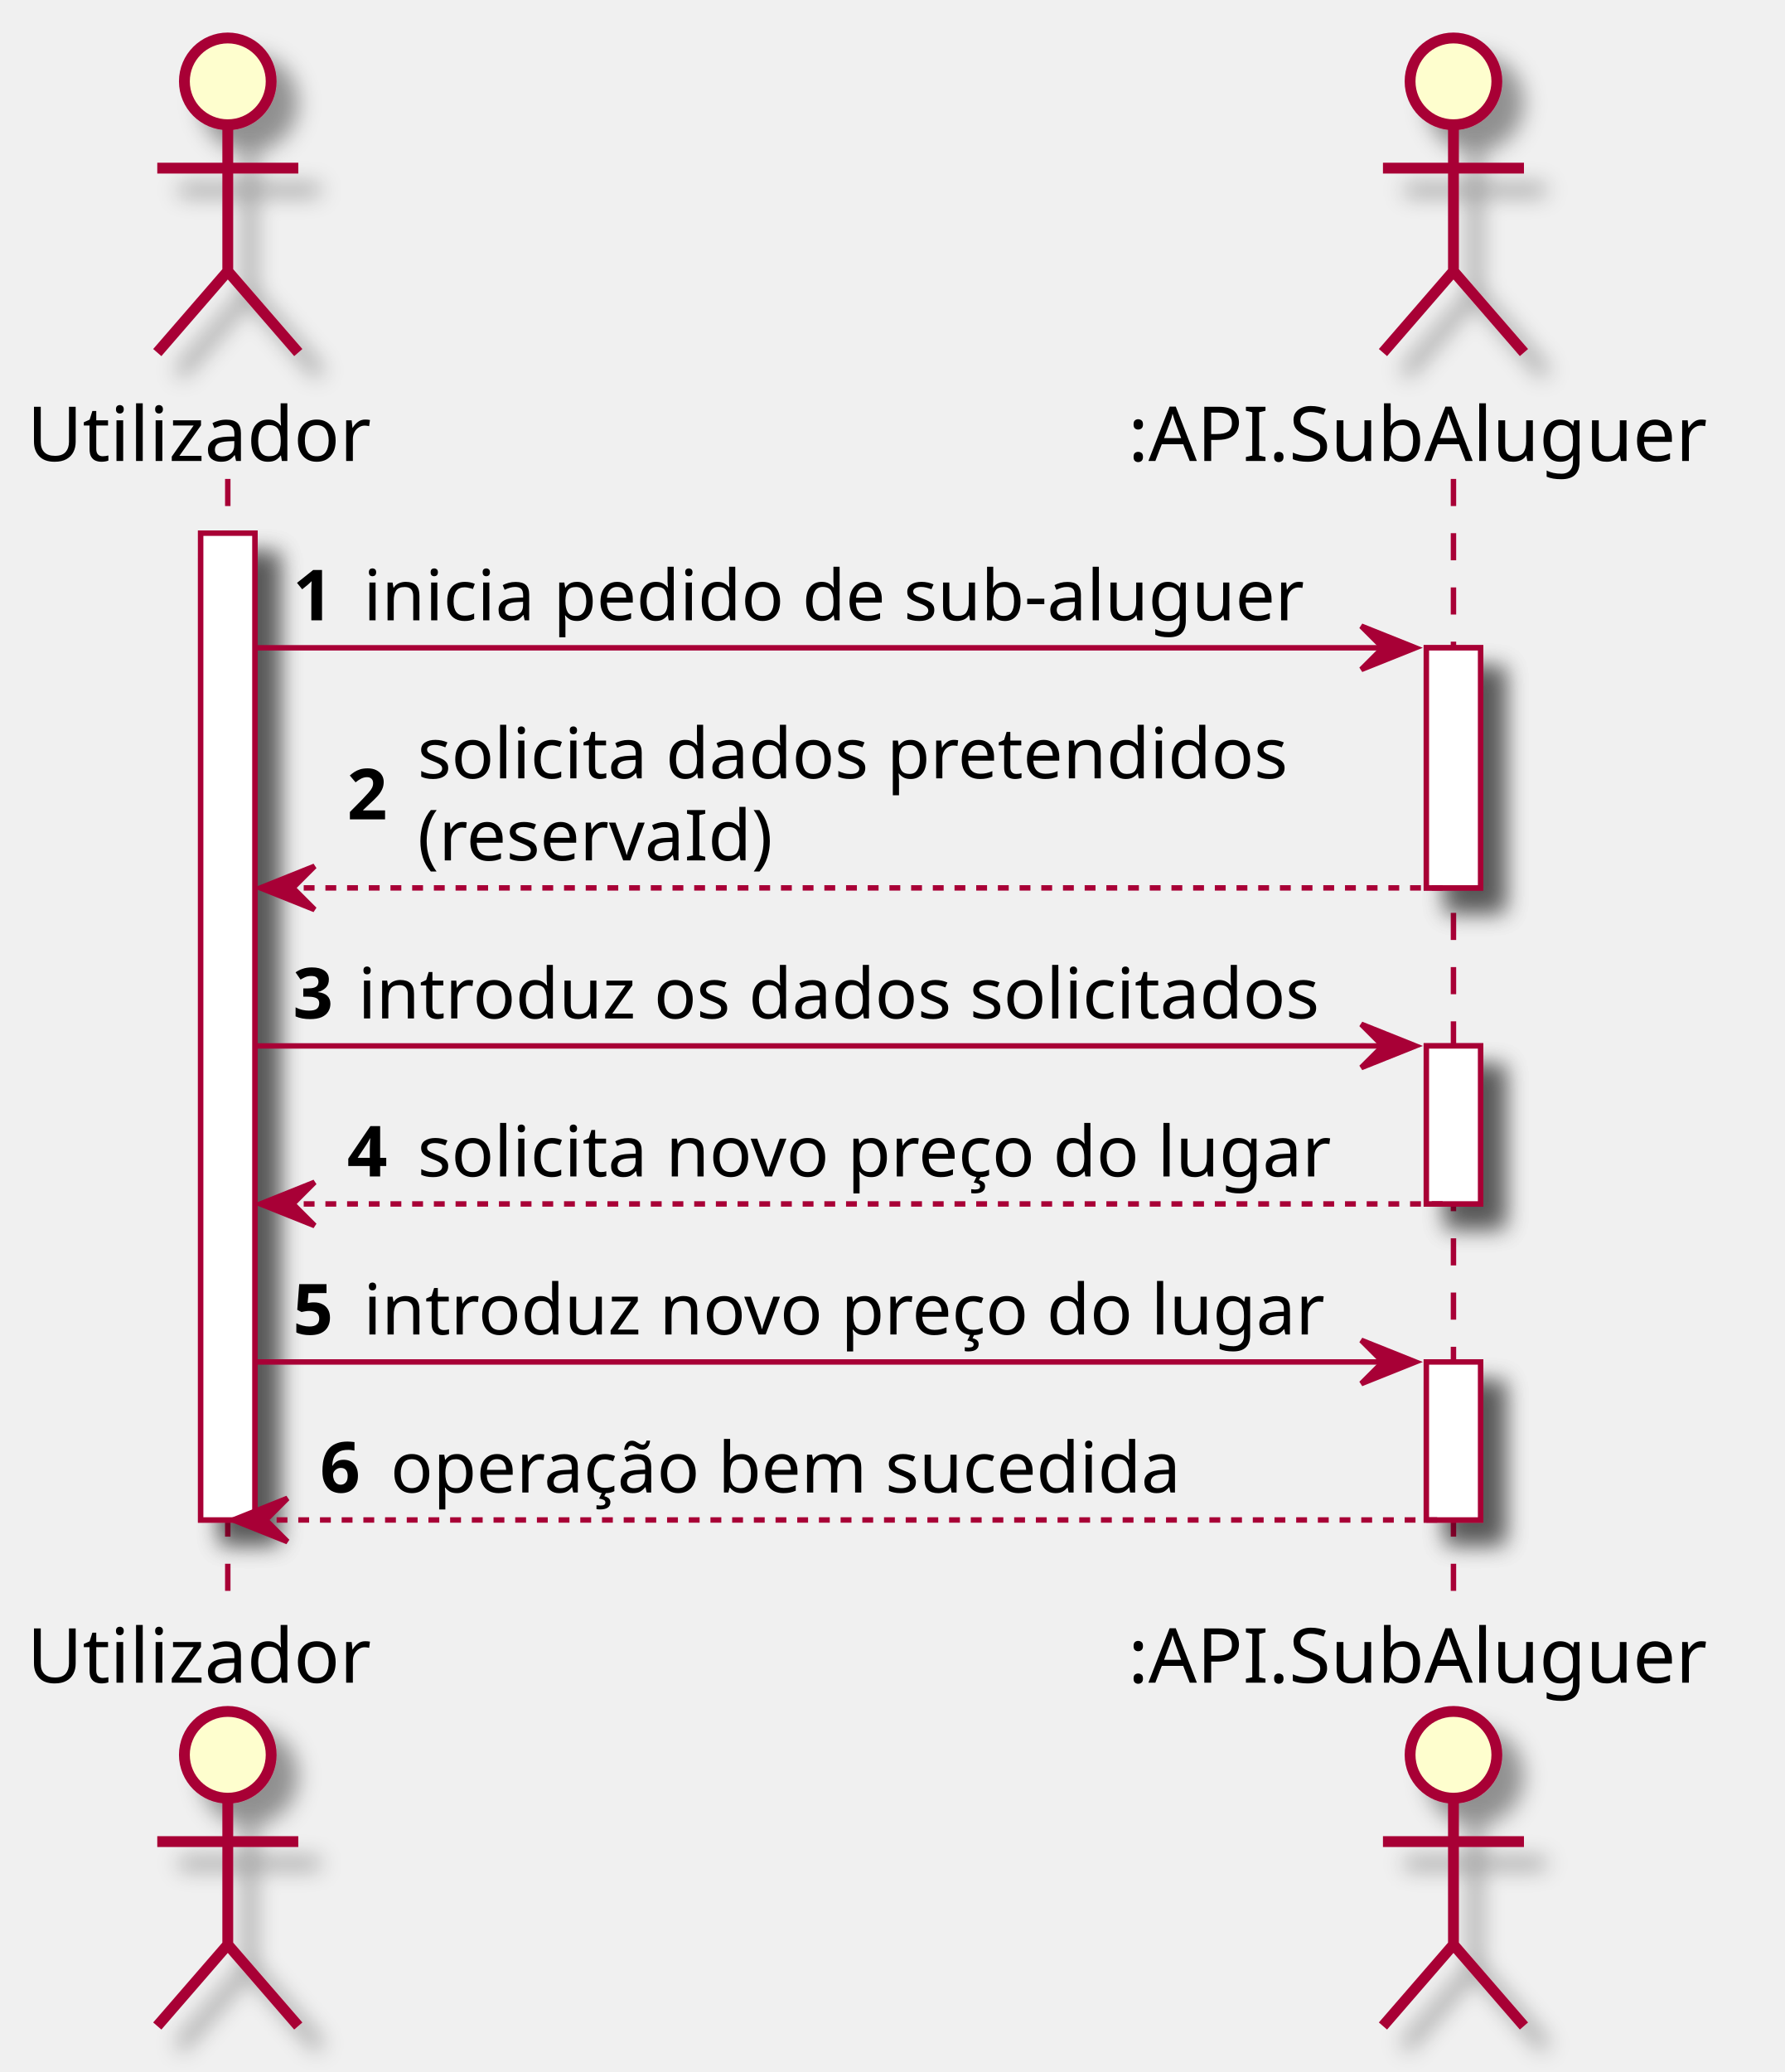
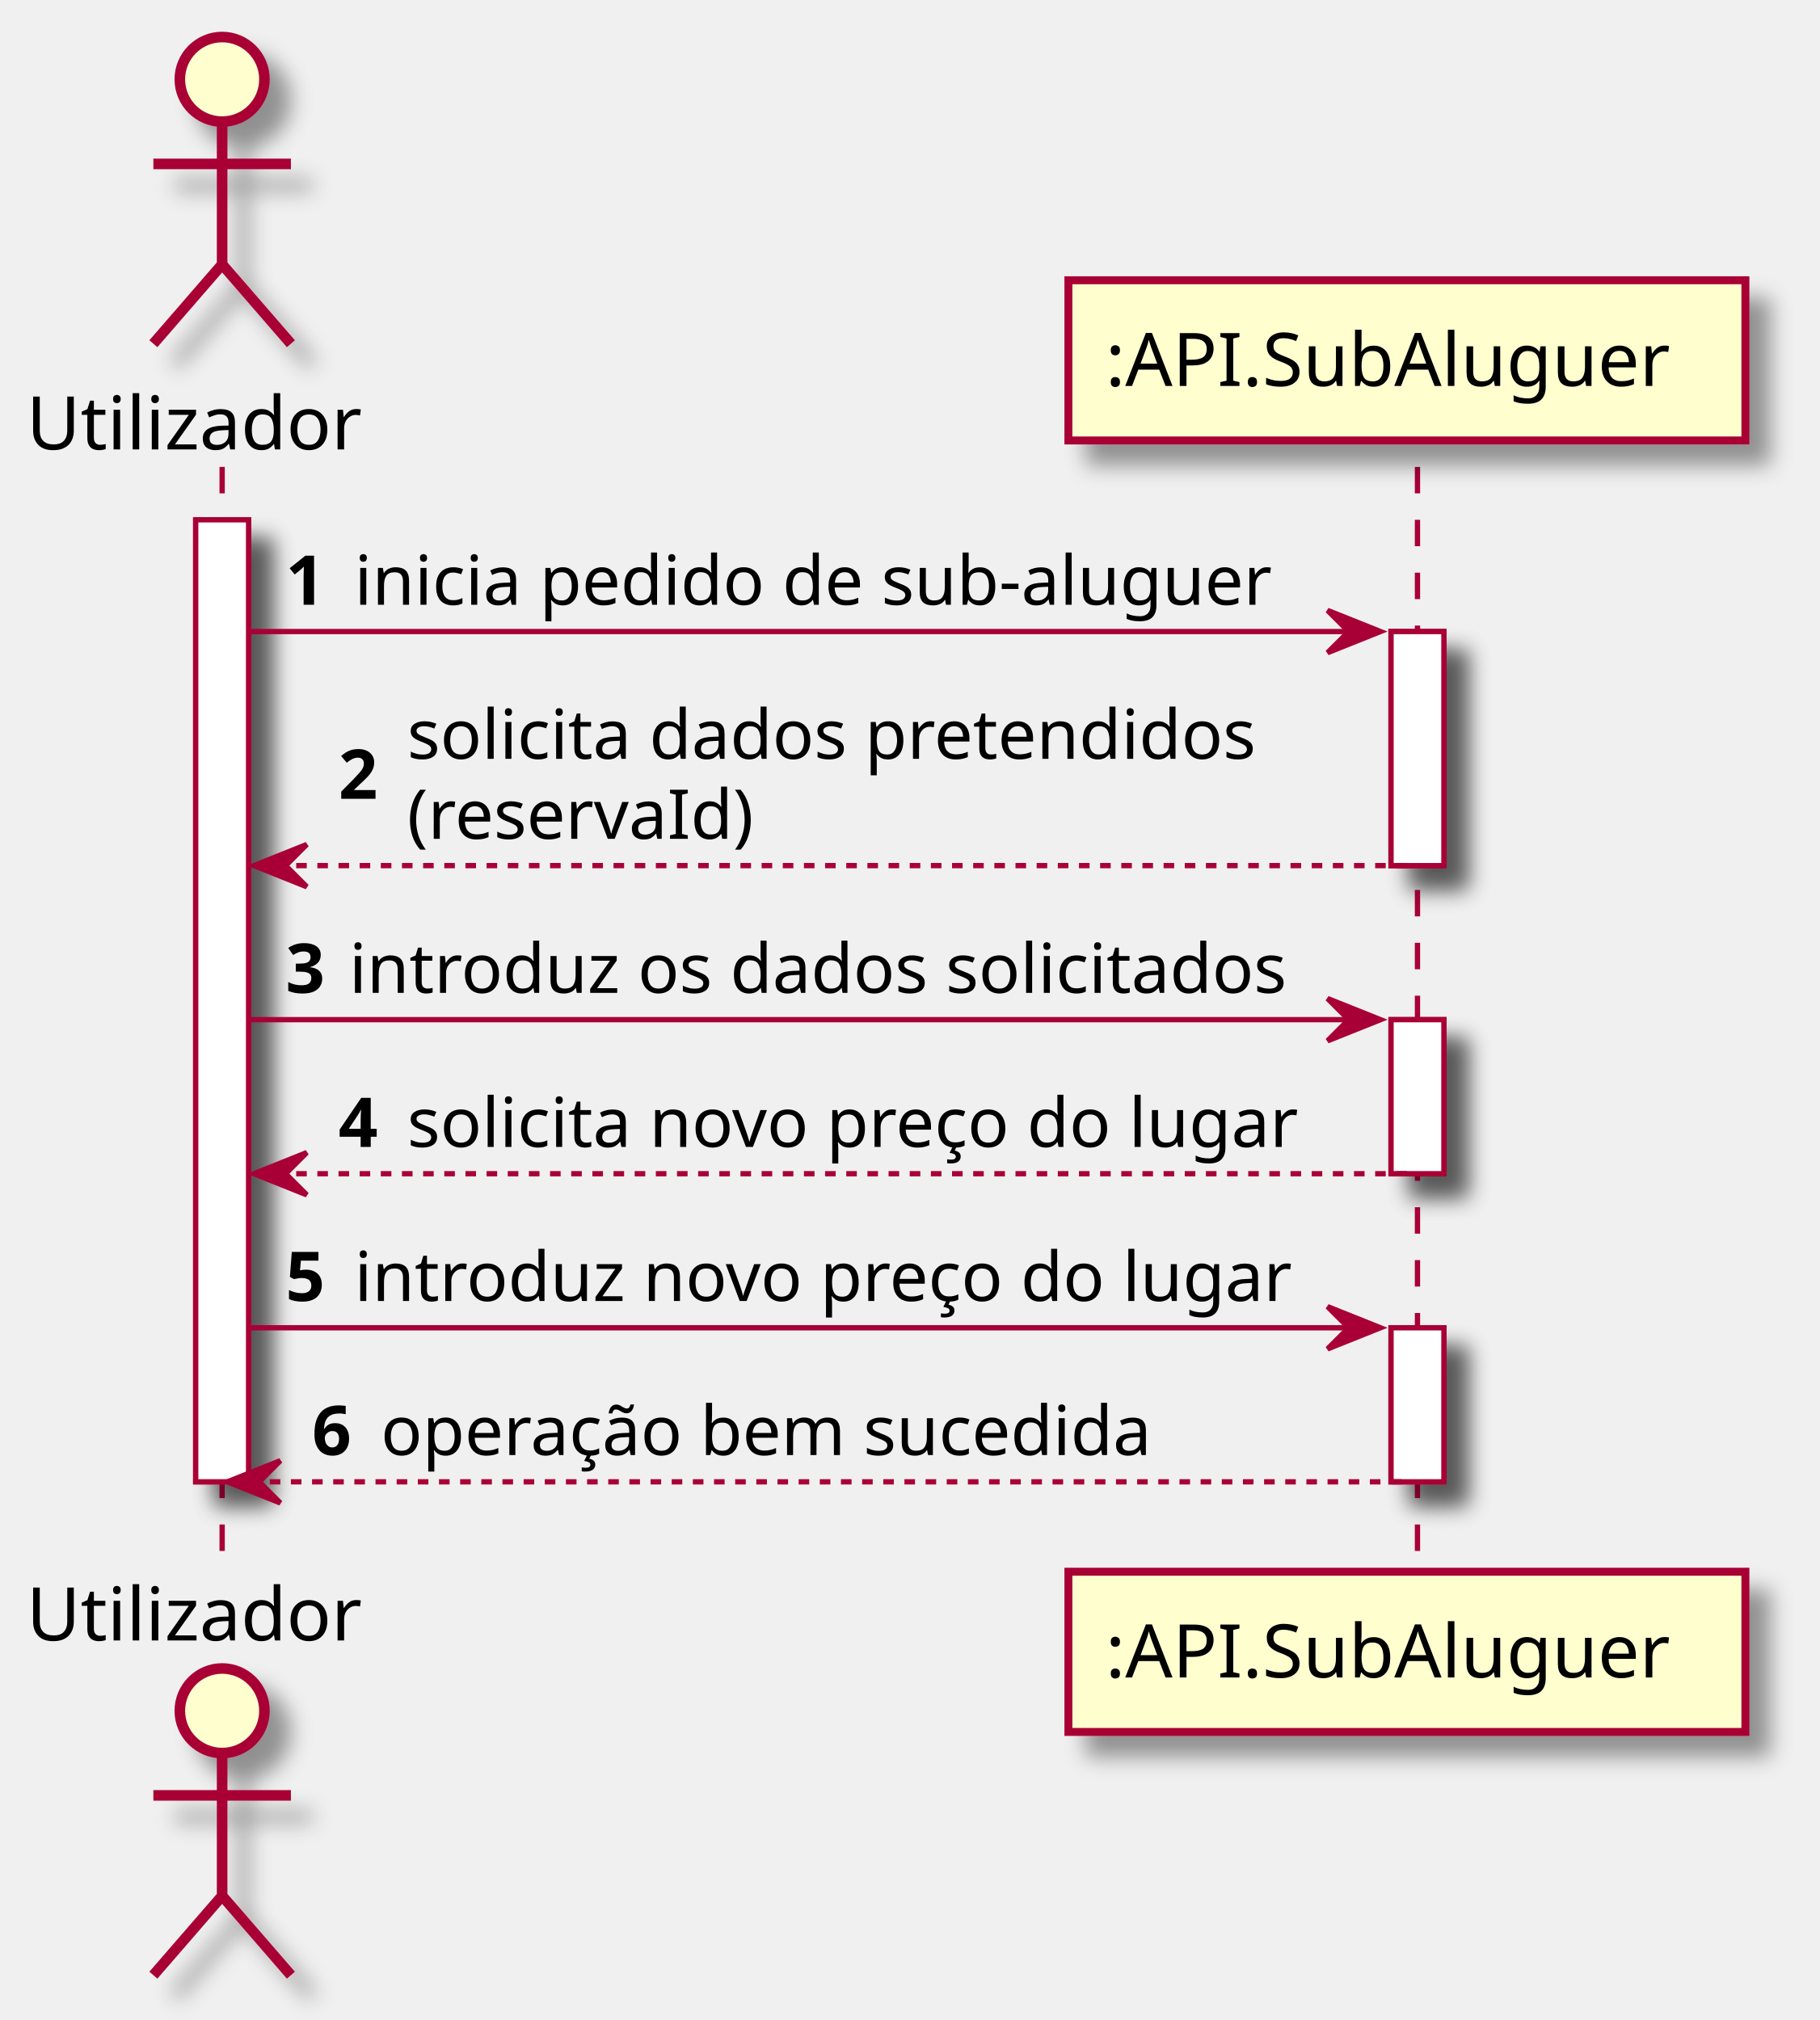
- <svg xmlns="http://www.w3.org/2000/svg" contentScriptType="application/ecmascript" contentStyleType="text/css" height="382px" preserveAspectRatio="none" style="width:329px;height:382px;" version="1.1" viewBox="0 0 329 382" width="329px" zoomAndPan="magnify">
+ <svg xmlns="http://www.w3.org/2000/svg" contentScriptType="application/ecmascript" contentStyleType="text/css" height="382px" preserveAspectRatio="none" style="width:344px;height:382px;" version="1.1" viewBox="0 0 344 382" width="344px" zoomAndPan="magnify">
  <defs>
-     <filter height="300%" id="f1f857qira5w8k" width="300%" x="-1" y="-1">
+     <filter height="300%" id="f1lpor35z6wxu2" width="300%" x="-1" y="-1">
      <feGaussianBlur result="blurOut" stdDeviation="2.0" />
      <feColorMatrix in="blurOut" result="blurOut2" type="matrix" values="0 0 0 0 0 0 0 0 0 0 0 0 0 0 0 0 0 0 .4 0" />
      <feOffset dx="4.0" dy="4.0" in="blurOut2" result="blurOut3" />
      <feBlend in="SourceGraphic" in2="blurOut3" mode="normal" />
    </filter>
  </defs>
  <g>
-     <rect fill="#FFFFFF" filter="url(#f1f857qira5w8k)" height="181.93" style="stroke:#A80036;stroke-width:1.0;" width="10" x="37" y="98.297" />
-     <rect fill="#FFFFFF" filter="url(#f1f857qira5w8k)" height="44.266" style="stroke:#A80036;stroke-width:1.0;" width="10" x="263" y="119.43" />
-     <rect fill="#FFFFFF" filter="url(#f1f857qira5w8k)" height="29.133" style="stroke:#A80036;stroke-width:1.0;" width="10" x="263" y="192.828" />
-     <rect fill="#FFFFFF" filter="url(#f1f857qira5w8k)" height="29.133" style="stroke:#A80036;stroke-width:1.0;" width="10" x="263" y="251.094" />
+     <rect fill="#FFFFFF" filter="url(#f1lpor35z6wxu2)" height="181.93" style="stroke:#A80036;stroke-width:1.0;" width="10" x="37" y="98.297" />
+     <rect fill="#FFFFFF" filter="url(#f1lpor35z6wxu2)" height="44.266" style="stroke:#A80036;stroke-width:1.0;" width="10" x="263" y="119.43" />
+     <rect fill="#FFFFFF" filter="url(#f1lpor35z6wxu2)" height="29.133" style="stroke:#A80036;stroke-width:1.0;" width="10" x="263" y="192.828" />
+     <rect fill="#FFFFFF" filter="url(#f1lpor35z6wxu2)" height="29.133" style="stroke:#A80036;stroke-width:1.0;" width="10" x="263" y="251.094" />
    <line style="stroke:#A80036;stroke-width:1.0;stroke-dasharray:5.0,5.0;" x1="42" x2="42" y1="88.297" y2="298.227" />
    <line style="stroke:#A80036;stroke-width:1.0;stroke-dasharray:5.0,5.0;" x1="268" x2="268" y1="88.297" y2="298.227" />
    <text fill="#000000" font-family="sans-serif" font-size="14" lengthAdjust="spacing" textLength="68" x="5" y="84.995">Utilizador</text>
-     <ellipse cx="42" cy="15" fill="#FEFECE" filter="url(#f1f857qira5w8k)" rx="8" ry="8" style="stroke:#A80036;stroke-width:2.0;" />
-     <path d="M42,23 L42,50 M29,31 L55,31 M42,50 L29,65 M42,50 L55,65 " fill="none" filter="url(#f1f857qira5w8k)" style="stroke:#A80036;stroke-width:2.0;" />
+     <ellipse cx="42" cy="15" fill="#FEFECE" filter="url(#f1lpor35z6wxu2)" rx="8" ry="8" style="stroke:#A80036;stroke-width:2.0;" />
+     <path d="M42,23 L42,50 M29,31 L55,31 M42,50 L29,65 M42,50 L55,65 " fill="none" filter="url(#f1lpor35z6wxu2)" style="stroke:#A80036;stroke-width:2.0;" />
    <text fill="#000000" font-family="sans-serif" font-size="14" lengthAdjust="spacing" textLength="68" x="5" y="310.222">Utilizador</text>
-     <ellipse cx="42" cy="323.523" fill="#FEFECE" filter="url(#f1f857qira5w8k)" rx="8" ry="8" style="stroke:#A80036;stroke-width:2.0;" />
-     <path d="M42,331.523 L42,358.523 M29,339.523 L55,339.523 M42,358.523 L29,373.523 M42,358.523 L55,373.523 " fill="none" filter="url(#f1f857qira5w8k)" style="stroke:#A80036;stroke-width:2.0;" />
-     <text fill="#000000" font-family="sans-serif" font-size="14" lengthAdjust="spacing" textLength="114" x="208" y="84.995">:API.SubAluguer</text>
-     <ellipse cx="268" cy="15" fill="#FEFECE" filter="url(#f1f857qira5w8k)" rx="8" ry="8" style="stroke:#A80036;stroke-width:2.0;" />
-     <path d="M268,23 L268,50 M255,31 L281,31 M268,50 L255,65 M268,50 L281,65 " fill="none" filter="url(#f1f857qira5w8k)" style="stroke:#A80036;stroke-width:2.0;" />
-     <text fill="#000000" font-family="sans-serif" font-size="14" lengthAdjust="spacing" textLength="114" x="208" y="310.222">:API.SubAluguer</text>
-     <ellipse cx="268" cy="323.523" fill="#FEFECE" filter="url(#f1f857qira5w8k)" rx="8" ry="8" style="stroke:#A80036;stroke-width:2.0;" />
-     <path d="M268,331.523 L268,358.523 M255,339.523 L281,339.523 M268,358.523 L255,373.523 M268,358.523 L281,373.523 " fill="none" filter="url(#f1f857qira5w8k)" style="stroke:#A80036;stroke-width:2.0;" />
-     <rect fill="#FFFFFF" filter="url(#f1f857qira5w8k)" height="181.93" style="stroke:#A80036;stroke-width:1.0;" width="10" x="37" y="98.297" />
-     <rect fill="#FFFFFF" filter="url(#f1f857qira5w8k)" height="44.266" style="stroke:#A80036;stroke-width:1.0;" width="10" x="263" y="119.43" />
-     <rect fill="#FFFFFF" filter="url(#f1f857qira5w8k)" height="29.133" style="stroke:#A80036;stroke-width:1.0;" width="10" x="263" y="192.828" />
-     <rect fill="#FFFFFF" filter="url(#f1f857qira5w8k)" height="29.133" style="stroke:#A80036;stroke-width:1.0;" width="10" x="263" y="251.094" />
+     <ellipse cx="42" cy="323.523" fill="#FEFECE" filter="url(#f1lpor35z6wxu2)" rx="8" ry="8" style="stroke:#A80036;stroke-width:2.0;" />
+     <path d="M42,331.523 L42,358.523 M29,339.523 L55,339.523 M42,358.523 L29,373.523 M42,358.523 L55,373.523 " fill="none" filter="url(#f1lpor35z6wxu2)" style="stroke:#A80036;stroke-width:2.0;" />
+     <rect fill="#FEFECE" filter="url(#f1lpor35z6wxu2)" height="30.297" style="stroke:#A80036;stroke-width:1.5;" width="128" x="202" y="53" />
+     <text fill="#000000" font-family="sans-serif" font-size="14" lengthAdjust="spacing" textLength="114" x="209" y="72.995">:API.SubAluguer</text>
+     <rect fill="#FEFECE" filter="url(#f1lpor35z6wxu2)" height="30.297" style="stroke:#A80036;stroke-width:1.5;" width="128" x="202" y="297.227" />
+     <text fill="#000000" font-family="sans-serif" font-size="14" lengthAdjust="spacing" textLength="114" x="209" y="317.222">:API.SubAluguer</text>
+     <rect fill="#FFFFFF" filter="url(#f1lpor35z6wxu2)" height="181.93" style="stroke:#A80036;stroke-width:1.0;" width="10" x="37" y="98.297" />
+     <rect fill="#FFFFFF" filter="url(#f1lpor35z6wxu2)" height="44.266" style="stroke:#A80036;stroke-width:1.0;" width="10" x="263" y="119.43" />
+     <rect fill="#FFFFFF" filter="url(#f1lpor35z6wxu2)" height="29.133" style="stroke:#A80036;stroke-width:1.0;" width="10" x="263" y="192.828" />
+     <rect fill="#FFFFFF" filter="url(#f1lpor35z6wxu2)" height="29.133" style="stroke:#A80036;stroke-width:1.0;" width="10" x="263" y="251.094" />
    <polygon fill="#A80036" points="251,115.43,261,119.43,251,123.43,255,119.43" style="stroke:#A80036;stroke-width:1.0;" />
    <line style="stroke:#A80036;stroke-width:1.0;" x1="47" x2="257" y1="119.43" y2="119.43" />
    <text fill="#000000" font-family="sans-serif" font-size="13" font-weight="bold" lengthAdjust="spacing" textLength="9" x="54" y="114.364">1</text>
    <text fill="#000000" font-family="sans-serif" font-size="13" lengthAdjust="spacing" textLength="179" x="67" y="114.364">inicia pedido de sub-aluguer</text>
    <polygon fill="#A80036" points="58,159.695,48,163.695,58,167.695,54,163.695" style="stroke:#A80036;stroke-width:1.0;" />
    <line style="stroke:#A80036;stroke-width:1.0;stroke-dasharray:2.0,2.0;" x1="52" x2="267" y1="163.695" y2="163.695" />
    <text fill="#000000" font-family="sans-serif" font-size="13" font-weight="bold" lengthAdjust="spacing" textLength="9" x="64" y="151.063">2</text>
    <text fill="#000000" font-family="sans-serif" font-size="13" lengthAdjust="spacing" textLength="167" x="77" y="143.497">solicita dados pretendidos</text>
    <text fill="#000000" font-family="sans-serif" font-size="13" lengthAdjust="spacing" textLength="70" x="77" y="158.629">(reservaId)</text>
    <polygon fill="#A80036" points="251,188.828,261,192.828,251,196.828,255,192.828" style="stroke:#A80036;stroke-width:1.0;" />
    <line style="stroke:#A80036;stroke-width:1.0;" x1="47" x2="257" y1="192.828" y2="192.828" />
    <text fill="#000000" font-family="sans-serif" font-size="13" font-weight="bold" lengthAdjust="spacing" textLength="8" x="54" y="187.762">3</text>
    <text fill="#000000" font-family="sans-serif" font-size="13" lengthAdjust="spacing" textLength="185" x="66" y="187.762">introduz os dados solicitados</text>
    <polygon fill="#A80036" points="58,217.961,48,221.961,58,225.961,54,221.961" style="stroke:#A80036;stroke-width:1.0;" />
    <line style="stroke:#A80036;stroke-width:1.0;stroke-dasharray:2.0,2.0;" x1="52" x2="267" y1="221.961" y2="221.961" />
    <text fill="#000000" font-family="sans-serif" font-size="13" font-weight="bold" lengthAdjust="spacing" textLength="9" x="64" y="216.895">4</text>
    <text fill="#000000" font-family="sans-serif" font-size="13" lengthAdjust="spacing" textLength="176" x="77" y="216.895">solicita novo preço do lugar</text>
    <polygon fill="#A80036" points="251,247.094,261,251.094,251,255.094,255,251.094" style="stroke:#A80036;stroke-width:1.0;" />
    <line style="stroke:#A80036;stroke-width:1.0;" x1="47" x2="257" y1="251.094" y2="251.094" />
    <text fill="#000000" font-family="sans-serif" font-size="13" font-weight="bold" lengthAdjust="spacing" textLength="9" x="54" y="246.028">5</text>
    <text fill="#000000" font-family="sans-serif" font-size="13" lengthAdjust="spacing" textLength="184" x="67" y="246.028">introduz novo preço do lugar</text>
    <polygon fill="#A80036" points="53,276.227,43,280.227,53,284.227,49,280.227" style="stroke:#A80036;stroke-width:1.0;" />
    <line style="stroke:#A80036;stroke-width:1.0;stroke-dasharray:2.0,2.0;" x1="47" x2="267" y1="280.227" y2="280.227" />
    <text fill="#000000" font-family="sans-serif" font-size="13" font-weight="bold" lengthAdjust="spacing" textLength="9" x="59" y="275.161">6</text>
    <text fill="#000000" font-family="sans-serif" font-size="13" lengthAdjust="spacing" textLength="154" x="72" y="275.161">operação bem sucedida</text>
  </g>
</svg>
